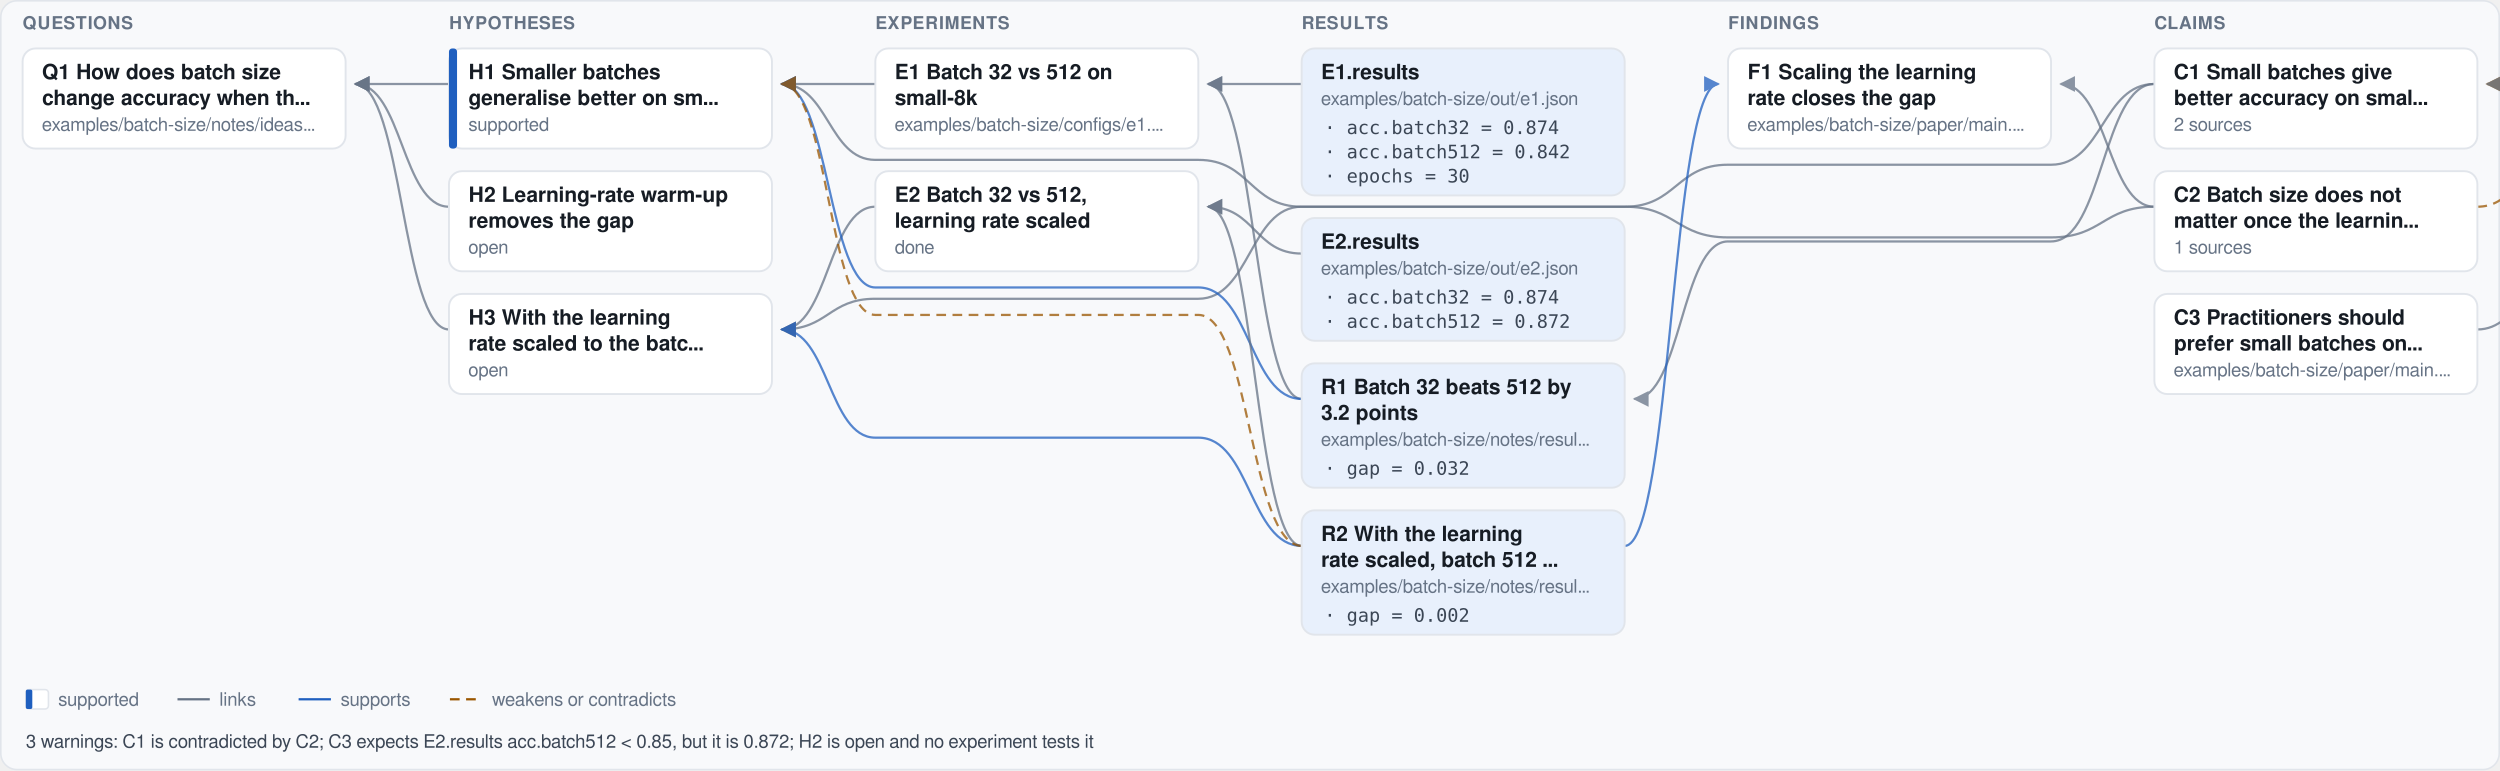
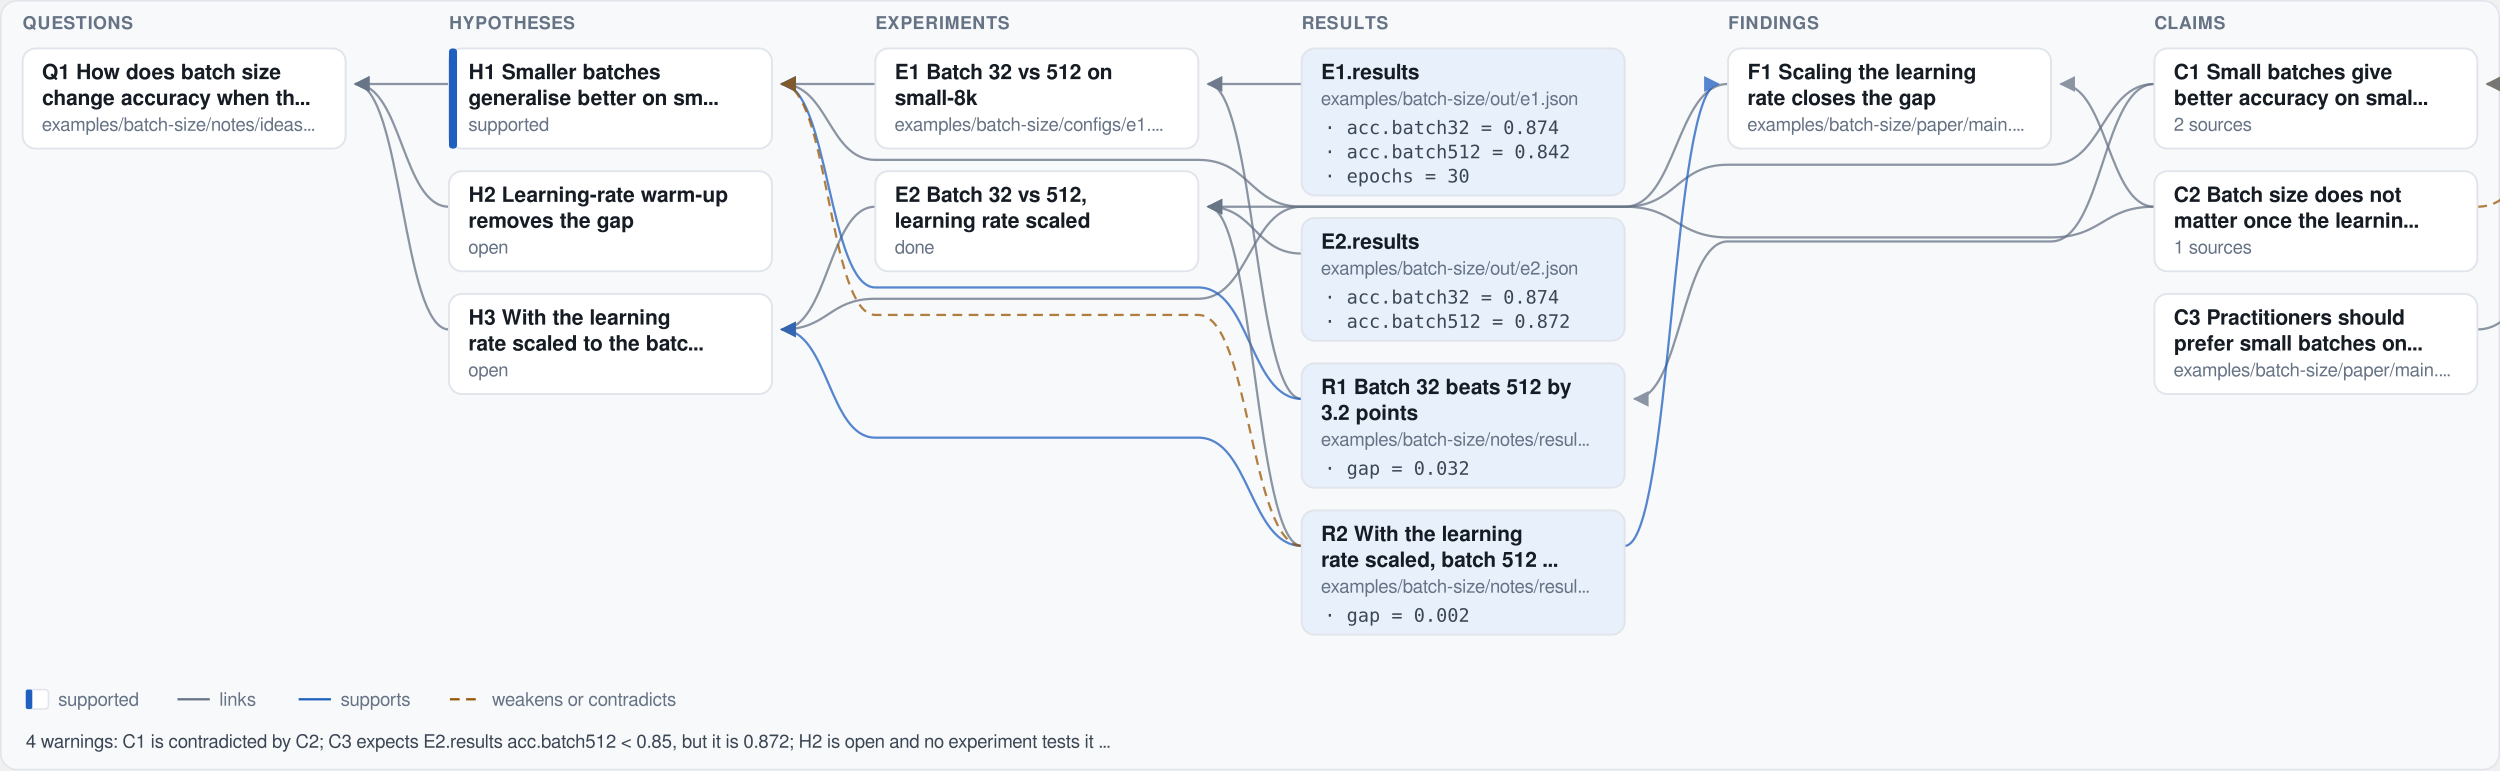
<svg xmlns="http://www.w3.org/2000/svg" width="1548" height="477" viewBox="0 0 1548 477" role="img" aria-label="Research map">
  <style>
text { font-family: 'Segoe UI', FreeSans, 'Helvetica Neue', Arial, sans-serif; }
.bg { fill: #f8f9fb; stroke: #e1e5eb; }
.col { font-size: 11px; font-weight: 600; letter-spacing: .05em; fill: #667385; }
.bn .box { fill: #ffffff; stroke: #e1e5eb; stroke-width: 1.2; }
.bn.t-store .box { fill: #e8f0fc; }
.bn.legacy .box { fill: #f8f9fb; stroke: #c3cad4; stroke-dasharray: 5 4; }
.bn.legacy .bn-t { fill: #3b4655; }
.bn .band { fill: #1f5fbf; }
.bn.undeclared .band { fill: #9a5600; }
.bn.s-added .box { stroke: #157347; stroke-width: 1.8; } .bn.s-added .band { fill: #157347; }
.bn.s-changed .box { stroke: #9a5600; stroke-width: 1.8; } .bn.s-changed .band { fill: #9a5600; }
.bn.s-removed .box { stroke: #c4321c; stroke-dasharray: 5 4; fill: #fdecea; } .bn.s-removed .band { fill: #c4321c; }
.bn-t { font-size: 13px; font-weight: 600; fill: #161c24; }
.bn-s { font-size: 11.5px; fill: #667385; }
.bn-p { font-size: 11.5px; fill: #3b4655; } .bn-p.code { font-family: Consolas, Inconsolata, 'DejaVu Sans Mono', monospace; } .bn-p.more { fill: #667385; }
.bn-p.s-added { fill: #157347; font-weight: 600; } .bn-p.s-changed { fill: #9a5600; font-weight: 600; }
.bn-p.s-removed { fill: #c4321c; text-decoration: line-through; }
.be { fill: none; stroke: #667385; stroke-width: 1.4; opacity: .75; }
.be.k-data { stroke: #1f5fbf; } .be.k-network { stroke: #9a5600; stroke-dasharray: 6 4; }
.be.s-added { stroke: #157347; stroke-width: 2.2; opacity: 1; }
.be.s-removed { stroke: #c4321c; stroke-dasharray: 5 4; opacity: 1; }
.ar { fill: #667385; } .ar.k-data { fill: #1f5fbf; } .ar.k-network { fill: #9a5600; }
.ar.s-added { fill: #157347; } .ar.s-removed { fill: #c4321c; } .ar.k-person { fill: #1f5fbf; }
.halo { paint-order: stroke; stroke: #f8f9fb; stroke-width: 4px; stroke-linejoin: round; }
.lg { font-size: 11.5px; fill: #667385; }
.lg.s-added { fill: #157347; font-weight: 600; } .lg.s-changed { fill: #9a5600; font-weight: 600; }
.lg.s-removed { fill: #c4321c; font-weight: 600; }
.foot { font-size: 11.5px; fill: #3b4655; }
.st .box { fill: #ffffff; stroke: #e1e5eb; stroke-width: 1.4; }
.st.hi .box { fill: #e8f0fc; stroke: #1f5fbf; }
.st-w { font-size: 13px; font-weight: 600; fill: #161c24; }
.fl { fill: none; stroke: #667385; stroke-width: 1.4; } .fl.loop { stroke-dasharray: 4 4; }
.fl.gate { stroke: #1f5fbf; stroke-dasharray: 2 4; opacity: .7; }
.fl-note { font-size: 11.5px; fill: #667385; }
.gate .box { fill: #e8f0fc; stroke: #1f5fbf; } .gate text { font-size: 12.5px; font-weight: 600; fill: #1f5fbf; }
.exit { font-size: 12.5px; font-weight: 600; fill: #161c24; }
.lane .box { fill: #ffffff; stroke: #e1e5eb; stroke-width: 1.2; }
.lane.person .box { fill: #e8f0fc; stroke: #1f5fbf; }
.life { stroke: #c9d0da; stroke-width: 1.2; stroke-dasharray: 3 4; }
.msg { fill: none; stroke: #667385; stroke-width: 1.4; }
.msg.frame { stroke: #1f5fbf; stroke-dasharray: 5 4; } .msg.person { stroke: #1f5fbf; stroke-width: 2; }
.msg-t { font-size: 11.5px; fill: #3b4655; } .msg-t.frame { fill: #1f5fbf; } .msg-t.person { fill: #1f5fbf; font-weight: 600; }
.num circle { fill: #667385; } .num.person circle { fill: #1f5fbf; }
.num text { fill: #ffffff; font-size: 10px; font-weight: 700; }
.note .box { fill: #fff3dd; stroke: #e9c98f; } .note text { font-size: 11.5px; fill: #9a5600; }
</style>
  <defs>
    <marker id="ar-call-same" class="ar k-call s-same" viewBox="0 0 10 10" refX="9" refY="5" markerWidth="7" markerHeight="7" orient="auto-start-reverse">
      <path d="M0,0 L10,5 L0,10 z" />
    </marker>
    <marker id="ar-network-same" class="ar k-network s-same" viewBox="0 0 10 10" refX="9" refY="5" markerWidth="7" markerHeight="7" orient="auto-start-reverse">
      <path d="M0,0 L10,5 L0,10 z" />
    </marker>
    <marker id="ar-data-same" class="ar k-data s-same" viewBox="0 0 10 10" refX="9" refY="5" markerWidth="7" markerHeight="7" orient="auto-start-reverse">
      <path d="M0,0 L10,5 L0,10 z" />
    </marker>
  </defs>
  <rect class="bg" x="0.5" y="0.5" width="1547" height="476" rx="10" />
  <text class="col" x="14" y="18">QUESTIONS</text>
  <text class="col" x="278" y="18">HYPOTHESES</text>
  <text class="col" x="542" y="18">EXPERIMENTS</text>
  <text class="col" x="806" y="18">RESULTS</text>
  <text class="col" x="1070" y="18">FINDINGS</text>
  <text class="col" x="1334" y="18">CLAIMS</text>
  <path class="be k-call s-same" d="M1334,52 C1302,52 1302,102 1270,102 L1070,102 C1038,102 1038,128 1006,128 L806,128 C774,128 774,99 742,99 L542,99 C513,99 513,52 484,52" marker-end="url(#ar-call-same)" />
  <path class="be k-call s-same" d="M1334,52 C1302,52 1302,149.5 1270,149.5 L1070,149.5 C1041,149.5 1041,247 1012,247" marker-end="url(#ar-call-same)" />
  <path class="be k-network s-same" d="M1534,128 C1572.7,128 1572.7,52 1540,52" marker-end="url(#ar-network-same)" />
  <path class="be k-call s-same" d="M1334,128 C1305,128 1305,52 1276,52" marker-end="url(#ar-call-same)" />
  <path class="be k-call s-same" d="M1334,128 C1302,128 1302,147 1270,147 L1070,147 C1038,147 1038,128 1006,128 L806,128 C774,128 774,185 742,185 L542,185 C513,185 513,204 484,204" marker-end="url(#ar-call-same)" />
  <path class="be k-call s-same" d="M1534,204 C1585.3,204 1585.3,52 1540,52" marker-end="url(#ar-call-same)" />
  <path class="be k-call s-same" d="M542,52 C513,52 513,52 484,52" marker-end="url(#ar-call-same)" />
  <path class="be k-call s-same" d="M806,52 C777,52 777,52 748,52" marker-end="url(#ar-call-same)" />
  <path class="be k-call s-same" d="M542,128 C513,128 513,204 484,204" marker-end="url(#ar-call-same)" />
  <path class="be k-call s-same" d="M806,157 C777,157 777,128 748,128" marker-end="url(#ar-call-same)" />
+   <path class="be k-call s-same" d="M1070,52 C1038,52 1038,128 1006,128 L806,128 C777,128 777,128 748,128" marker-end="url(#ar-call-same)" />
  <path class="be k-call s-same" d="M278,52 C249,52 249,52 220,52" marker-end="url(#ar-call-same)" />
  <path class="be k-call s-same" d="M278,128 C249,128 249,52 220,52" marker-end="url(#ar-call-same)" />
  <path class="be k-call s-same" d="M278,204 C249,204 249,52 220,52" marker-end="url(#ar-call-same)" />
  <path class="be k-call s-same" d="M806,247 C777,247 777,52 748,52" marker-end="url(#ar-call-same)" />
  <path class="be k-data s-same" d="M806,247 C774,247 774,178 742,178 L542,178 C513,178 513,52 484,52" marker-end="url(#ar-data-same)" />
  <path class="be k-call s-same" d="M806,338 C777,338 777,128 748,128" marker-end="url(#ar-call-same)" />
  <path class="be k-data s-same" d="M1006,338 C1035,338 1035,52 1064,52" marker-end="url(#ar-data-same)" />
  <path class="be k-data s-same" d="M806,338 C774,338 774,271 742,271 L542,271 C513,271 513,204 484,204" marker-end="url(#ar-data-same)" />
  <path class="be k-network s-same" d="M806,338 C774,338 774,195 742,195 L542,195 C513,195 513,52 484,52" marker-end="url(#ar-network-same)" />
  <g class="bn t-component s-same" transform="translate(14,30)">
    <rect class="box" width="200" height="62" rx="8" />
    <text x="12" y="19" class="bn-t">Q1 How does batch size</text>
    <text x="12" y="35" class="bn-t">change accuracy when th…</text>
    <text x="12" y="51" class="bn-s">examples/batch-size/notes/ideas…</text>
  </g>
  <g class="bn t-component s-same new" transform="translate(278,30)">
    <rect class="box" width="200" height="62" rx="8" />
    <rect class="band" width="5" height="62" rx="2" />
    <text x="12" y="19" class="bn-t">H1 Smaller batches</text>
    <text x="12" y="35" class="bn-t">generalise better on sm…</text>
    <text x="12" y="51" class="bn-s">supported</text>
  </g>
  <g class="bn t-component s-same" transform="translate(278,106)">
    <rect class="box" width="200" height="62" rx="8" />
    <text x="12" y="19" class="bn-t">H2 Learning-rate warm-up</text>
    <text x="12" y="35" class="bn-t">removes the gap</text>
    <text x="12" y="51" class="bn-s">open</text>
  </g>
  <g class="bn t-component s-same" transform="translate(278,182)">
    <rect class="box" width="200" height="62" rx="8" />
    <text x="12" y="19" class="bn-t">H3 With the learning</text>
    <text x="12" y="35" class="bn-t">rate scaled to the batc…</text>
    <text x="12" y="51" class="bn-s">open</text>
  </g>
  <g class="bn t-component s-same" transform="translate(542,30)">
    <rect class="box" width="200" height="62" rx="8" />
    <text x="12" y="19" class="bn-t">E1 Batch 32 vs 512 on</text>
    <text x="12" y="35" class="bn-t">small-8k</text>
    <text x="12" y="51" class="bn-s">examples/batch-size/configs/e1.…</text>
  </g>
  <g class="bn t-store s-same" transform="translate(806,30)">
    <rect class="box" width="200" height="91" rx="8" />
    <text x="12" y="19" class="bn-t">E1.results</text>
    <text x="12" y="35" class="bn-s">examples/batch-size/out/e1.json</text>
    <text x="14" y="53" class="bn-p s-same code">· acc.batch32 = 0.874</text>
    <text x="14" y="68" class="bn-p s-same code">· acc.batch512 = 0.842</text>
    <text x="14" y="83" class="bn-p s-same code">· epochs = 30</text>
  </g>
  <g class="bn t-component s-same" transform="translate(542,106)">
    <rect class="box" width="200" height="62" rx="8" />
    <text x="12" y="19" class="bn-t">E2 Batch 32 vs 512,</text>
    <text x="12" y="35" class="bn-t">learning rate scaled</text>
    <text x="12" y="51" class="bn-s">done</text>
  </g>
  <g class="bn t-store s-same" transform="translate(806,135)">
    <rect class="box" width="200" height="76" rx="8" />
    <text x="12" y="19" class="bn-t">E2.results</text>
    <text x="12" y="35" class="bn-s">examples/batch-size/out/e2.json</text>
    <text x="14" y="53" class="bn-p s-same code">· acc.batch32 = 0.874</text>
    <text x="14" y="68" class="bn-p s-same code">· acc.batch512 = 0.872</text>
  </g>
  <g class="bn t-store s-same" transform="translate(806,225)">
    <rect class="box" width="200" height="77" rx="8" />
    <text x="12" y="19" class="bn-t">R1 Batch 32 beats 512 by</text>
    <text x="12" y="35" class="bn-t">3.2 points</text>
    <text x="12" y="51" class="bn-s">examples/batch-size/notes/resul…</text>
    <text x="14" y="69" class="bn-p s-same code">· gap = 0.032</text>
  </g>
  <g class="bn t-store s-same" transform="translate(806,316)">
    <rect class="box" width="200" height="77" rx="8" />
    <text x="12" y="19" class="bn-t">R2 With the learning</text>
    <text x="12" y="35" class="bn-t">rate scaled, batch 512 …</text>
    <text x="12" y="51" class="bn-s">examples/batch-size/notes/resul…</text>
    <text x="14" y="69" class="bn-p s-same code">· gap = 0.002</text>
  </g>
  <g class="bn t-component s-same" transform="translate(1070,30)">
    <rect class="box" width="200" height="62" rx="8" />
    <text x="12" y="19" class="bn-t">F1 Scaling the learning</text>
    <text x="12" y="35" class="bn-t">rate closes the gap</text>
    <text x="12" y="51" class="bn-s">examples/batch-size/paper/main.…</text>
  </g>
  <g class="bn t-component s-same" transform="translate(1334,30)">
    <rect class="box" width="200" height="62" rx="8" />
    <text x="12" y="19" class="bn-t">C1 Small batches give</text>
    <text x="12" y="35" class="bn-t">better accuracy on smal…</text>
    <text x="12" y="51" class="bn-s">2 sources</text>
  </g>
  <g class="bn t-component s-same" transform="translate(1334,106)">
    <rect class="box" width="200" height="62" rx="8" />
    <text x="12" y="19" class="bn-t">C2 Batch size does not</text>
    <text x="12" y="35" class="bn-t">matter once the learnin…</text>
    <text x="12" y="51" class="bn-s">1 sources</text>
  </g>
  <g class="bn t-component s-same" transform="translate(1334,182)">
    <rect class="box" width="200" height="62" rx="8" />
    <text x="12" y="19" class="bn-t">C3 Practitioners should</text>
    <text x="12" y="35" class="bn-t">prefer small batches on…</text>
    <text x="12" y="51" class="bn-s">examples/batch-size/paper/main.…</text>
  </g>
  <rect x="16" y="427" width="14" height="12" rx="2" fill="#ffffff" stroke="#e1e5eb" />
  <rect x="16" y="427" width="4" height="12" rx="1" fill="#1f5fbf" />
  <text x="36" y="437" class="lg">supported</text>
  <path class="be k-call" d="M109.9,433 L129.9,433" style="opacity:1" />
  <text x="135.9" y="437" class="lg">links</text>
  <path class="be k-data" d="M184.9,433 L204.9,433" style="opacity:1" />
  <text x="210.9" y="437" class="lg">supports</text>
  <path class="be k-network" d="M278.6,433 L298.6,433" style="opacity:1" />
  <text x="304.6" y="437" class="lg">weakens or contradicts</text>
-   <text class="foot" x="16" y="463">3 warnings: C1 is contradicted by C2; C3 expects E2.results acc.batch512 &lt; 0.85, but it is 0.872; H2 is open and no experiment tests it</text>
+   <text class="foot" x="16" y="463">4 warnings: C1 is contradicted by C2; C3 expects E2.results acc.batch512 &lt; 0.85, but it is 0.872; H2 is open and no experiment tests it …</text>
</svg>
